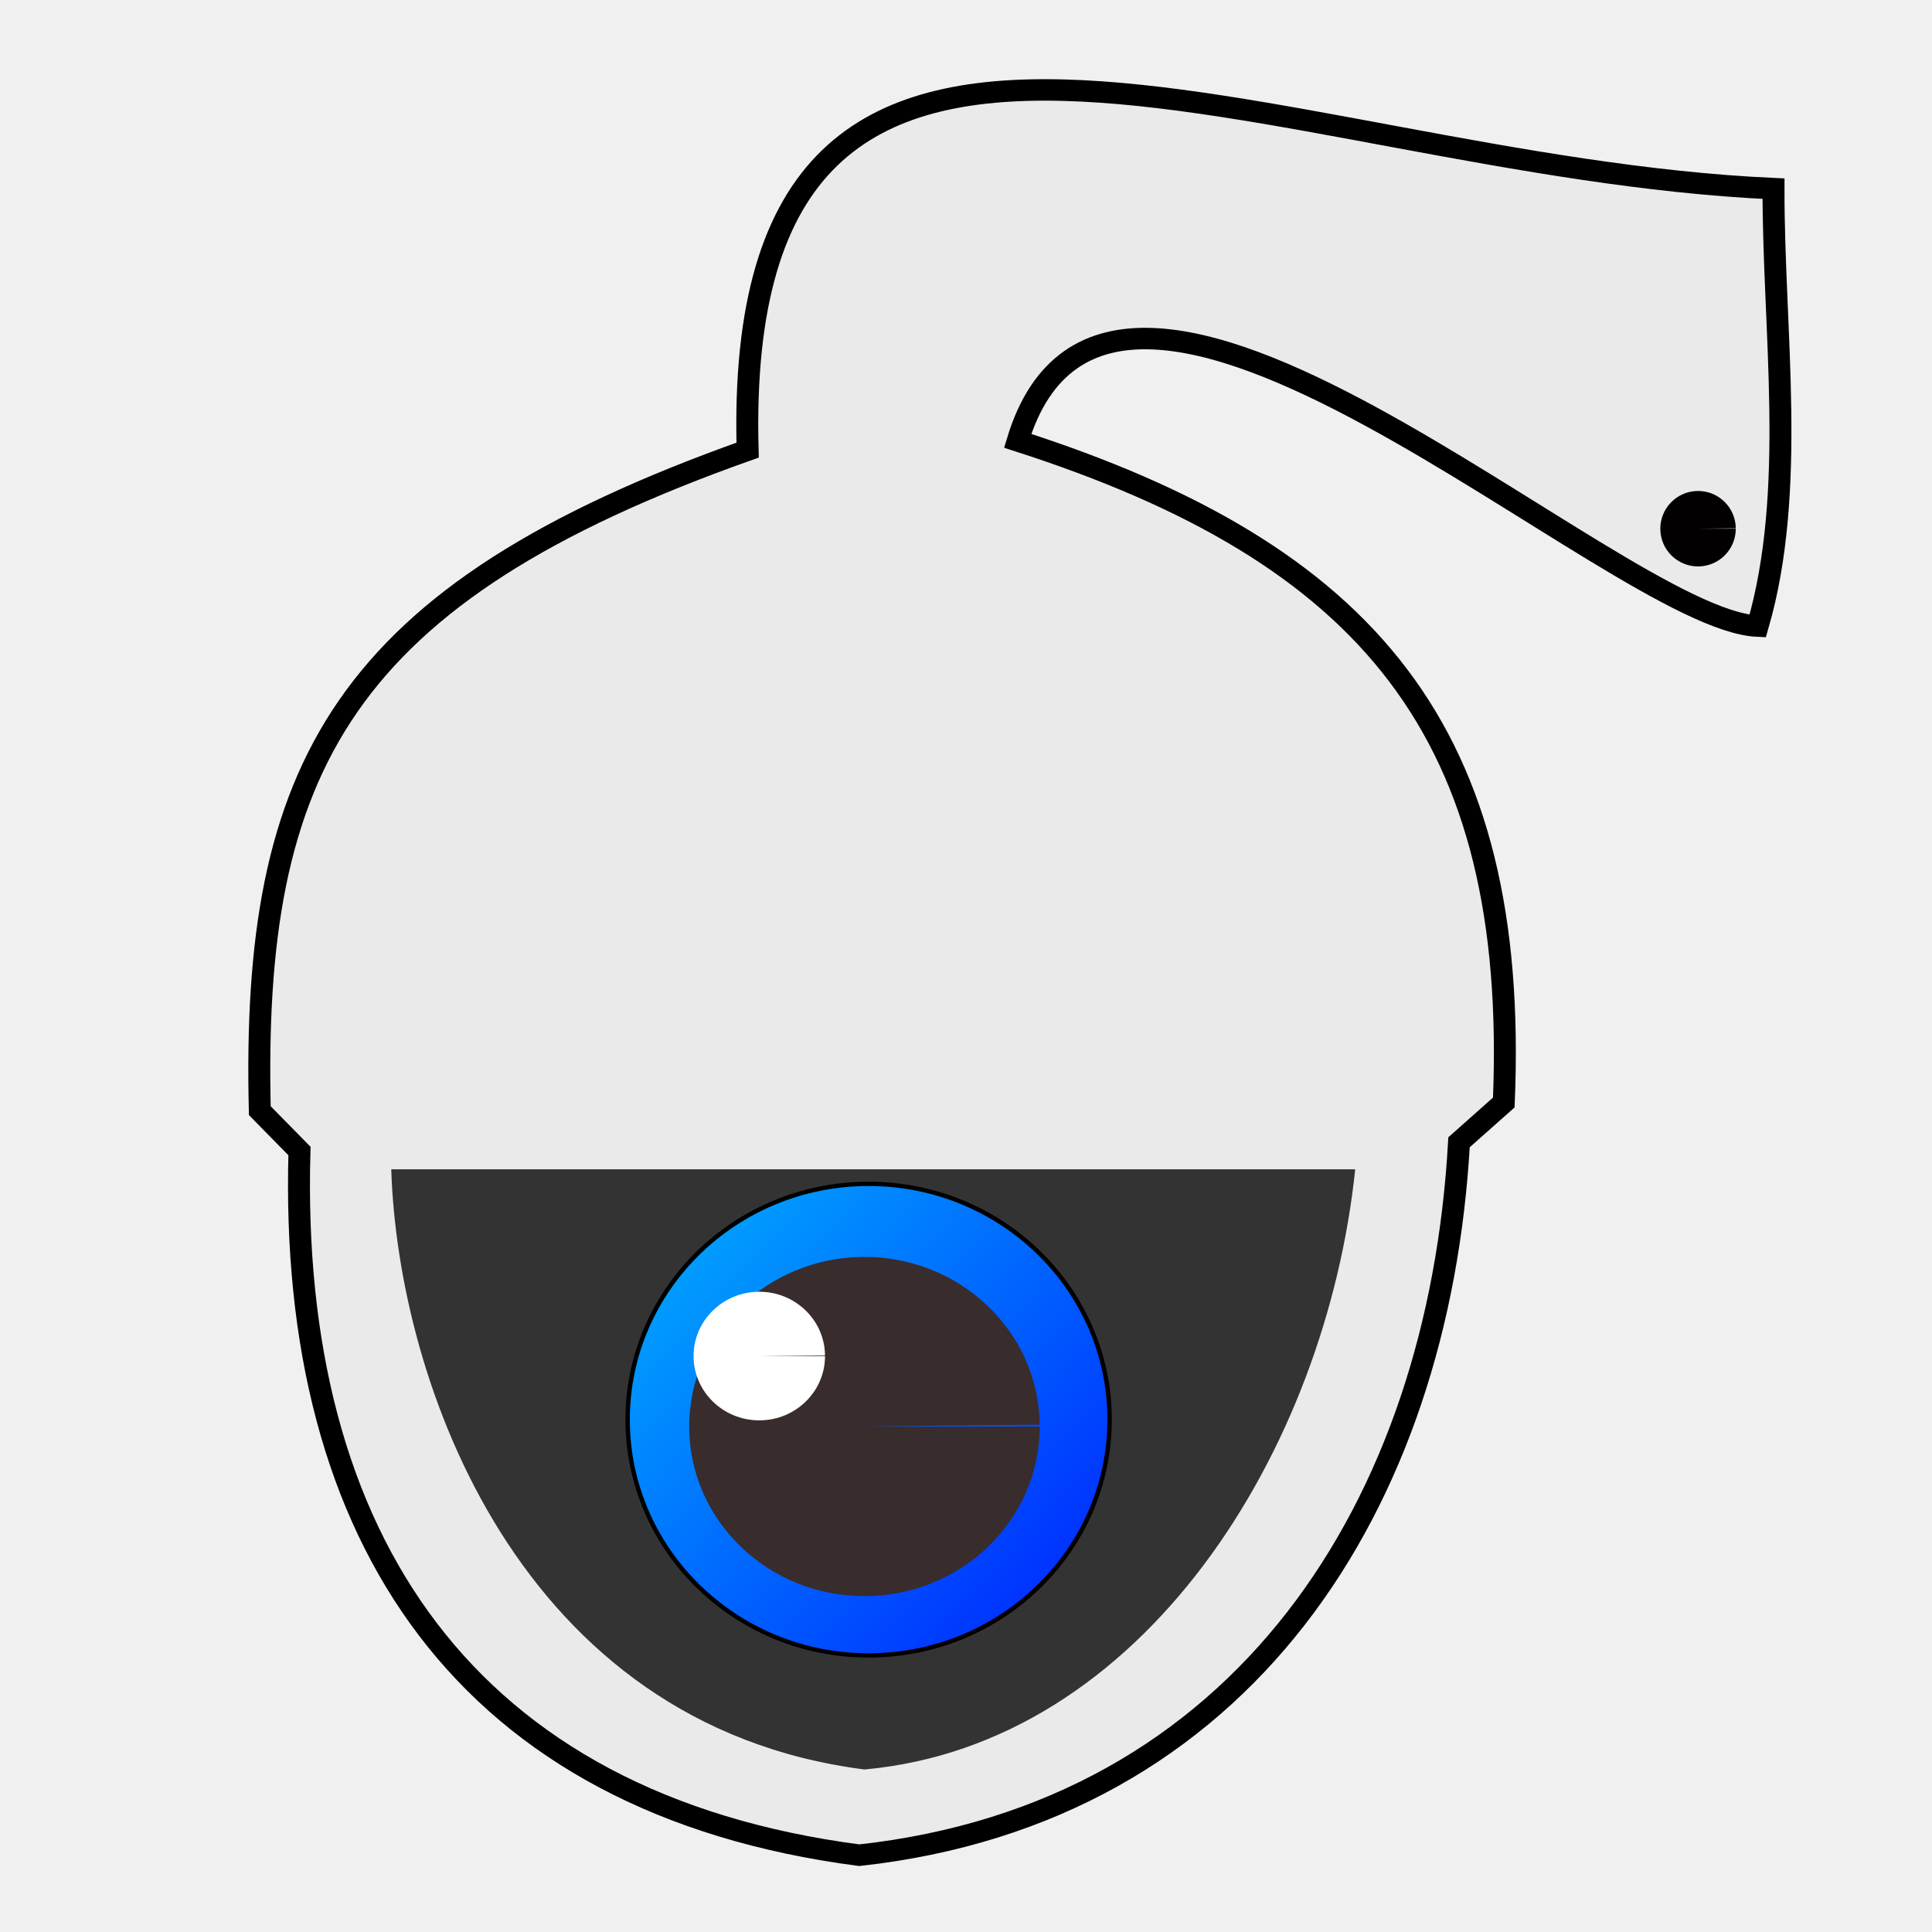
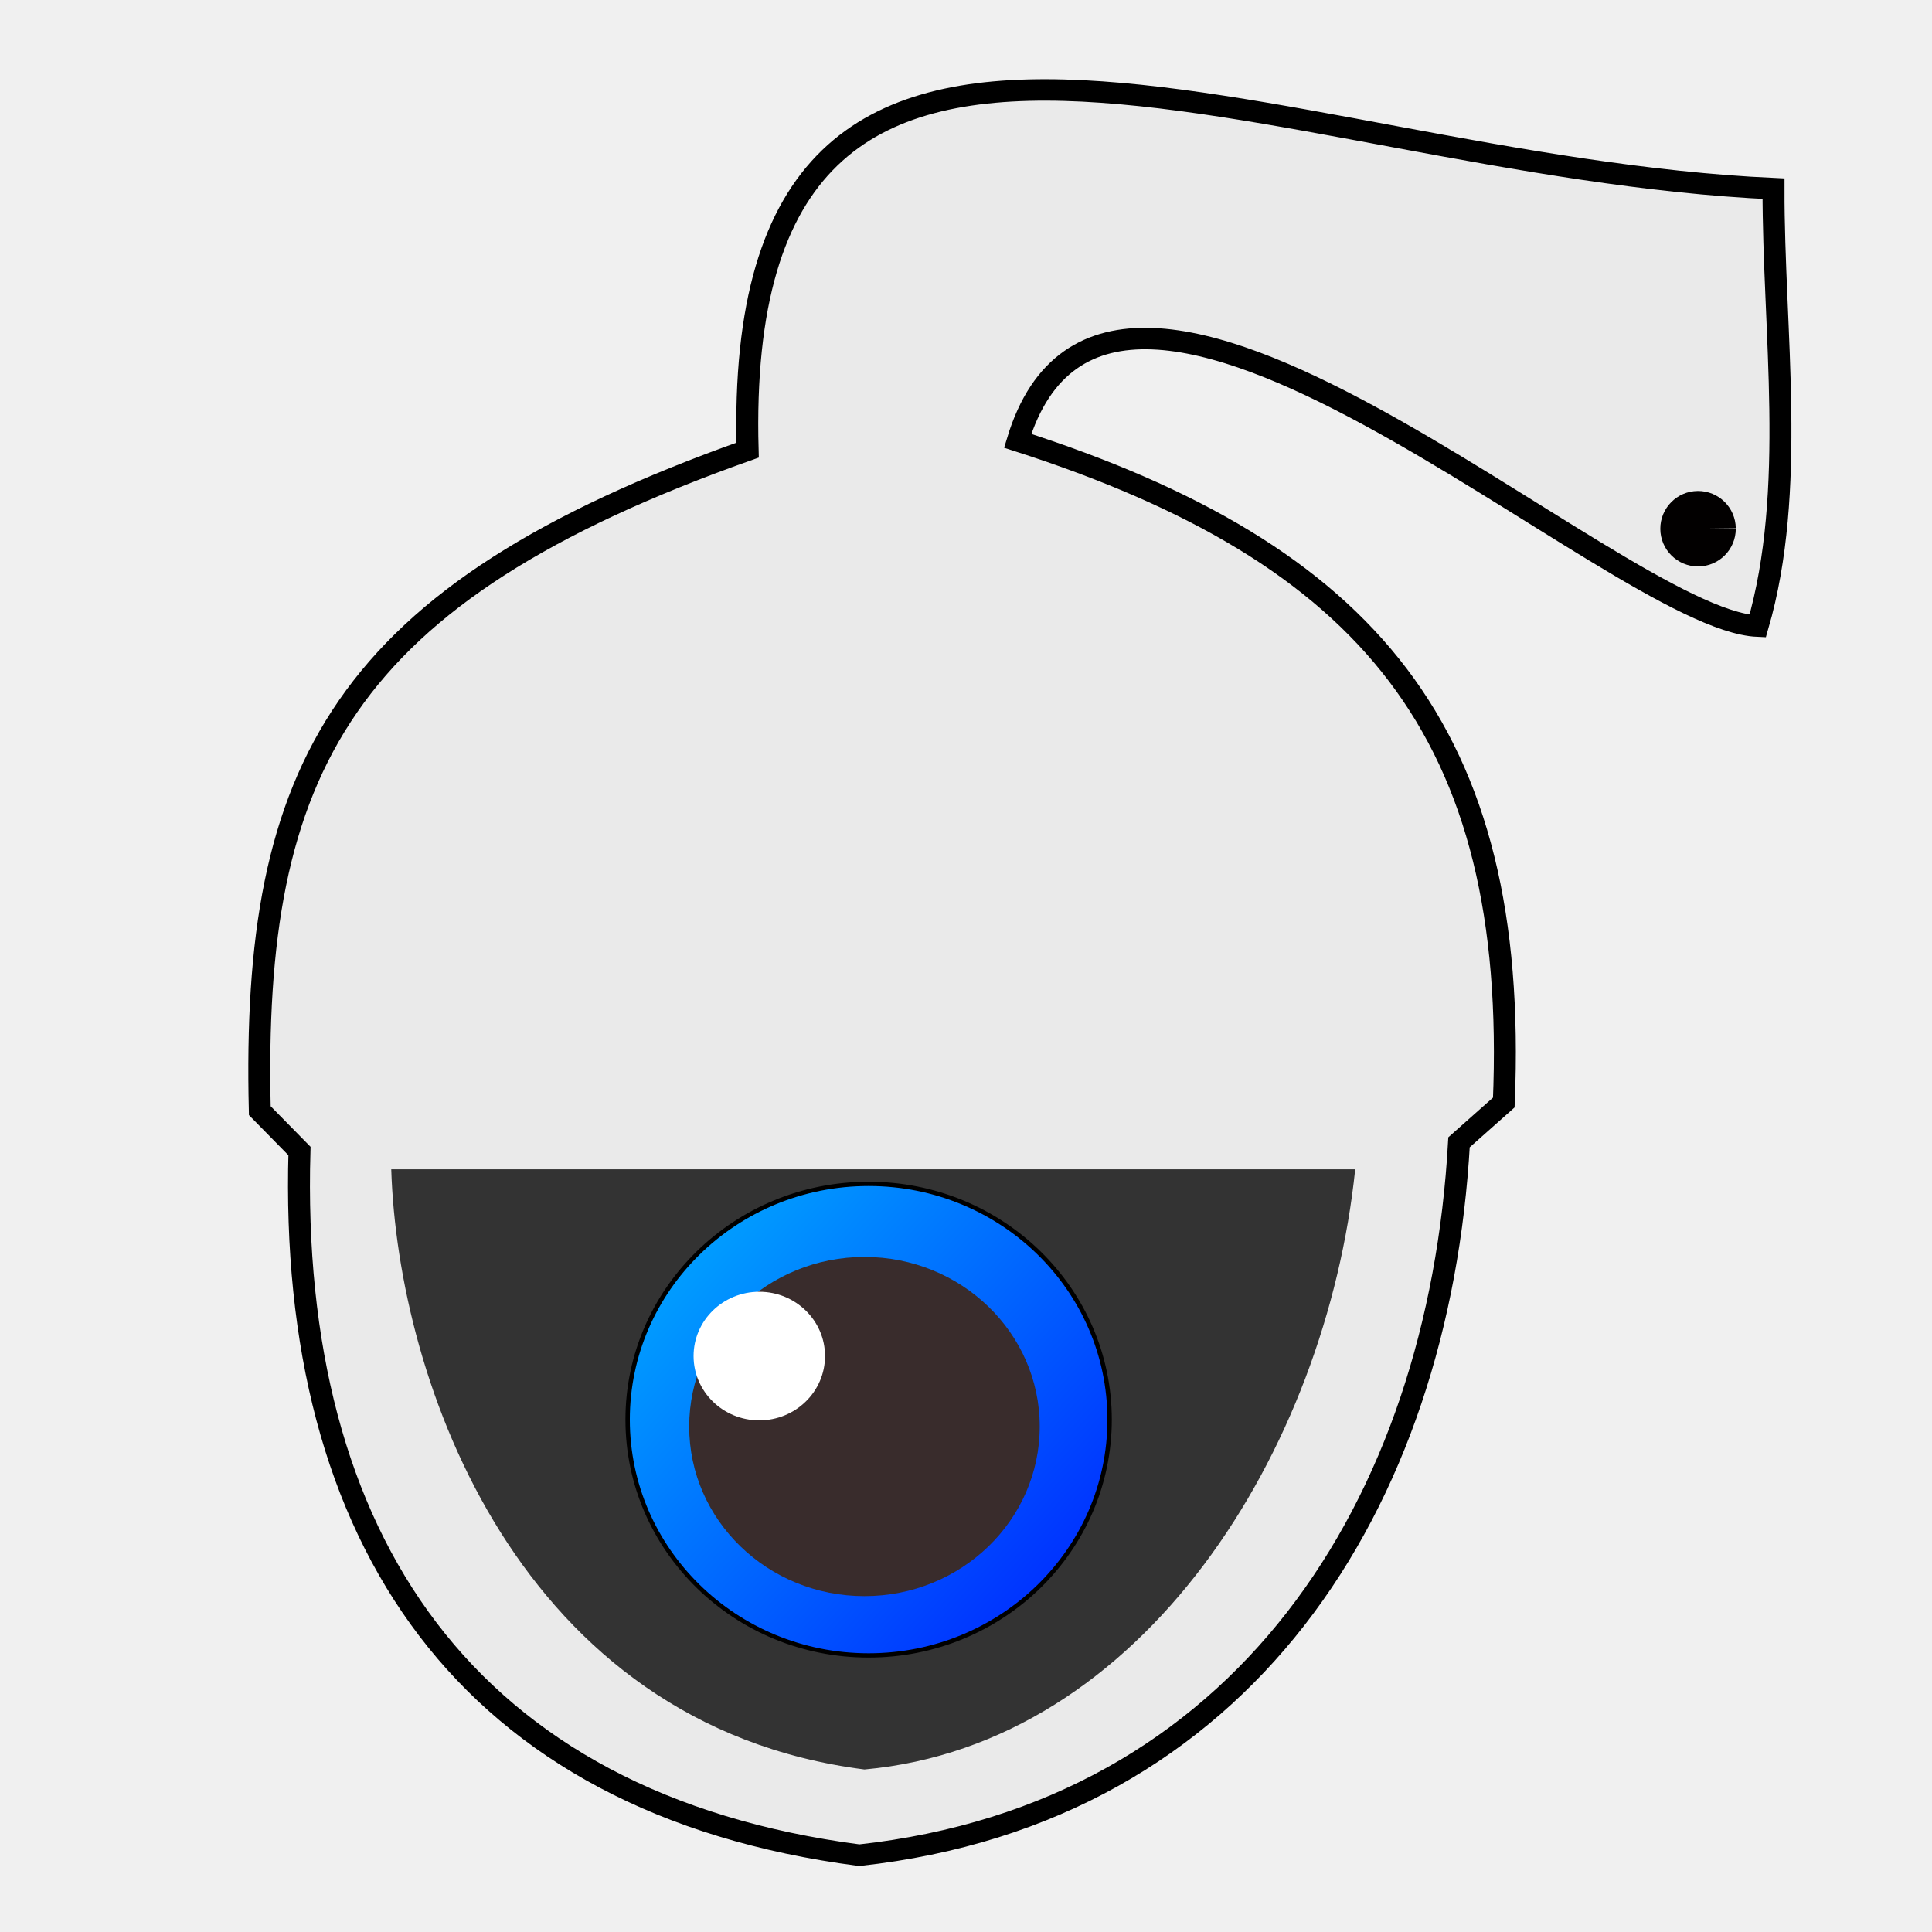
<svg xmlns="http://www.w3.org/2000/svg" xmlns:ns1="http://www.openswatchbook.org/uri/2009/osb" xmlns:xlink="http://www.w3.org/1999/xlink" width="512.0px" height="512.0px" viewBox="0 0 512.0 512.0" version="1.1" id="SVGRoot">
  <defs id="defs170">
    <linearGradient id="linearGradient3796">
      <stop style="stop-color:#002bff;stop-opacity:1;" offset="0" id="stop3792" />
      <stop style="stop-color:#009eff;stop-opacity:1" offset="1" id="stop3794" />
    </linearGradient>
    <linearGradient id="linearGradient1803" ns1:paint="solid">
      <stop style="stop-color:#000000;stop-opacity:1;" offset="0" id="stop1801" />
    </linearGradient>
    <linearGradient xlink:href="#linearGradient3796" id="linearGradient3798" x1="260" y1="440" x2="170" y2="360" gradientUnits="userSpaceOnUse" gradientTransform="translate(41.95083,-14.16828)" />
  </defs>
  <g id="layer1">
    <text xml:space="preserve" style="font-style:normal;font-weight:normal;font-size:40px;line-height:1.25;font-family:sans-serif;fill:#000000;fill-opacity:1;stroke:none" x="100" y="180" id="text234">
      <tspan id="tspan232" x="100" y="180" />
    </text>
    <g id="g857" transform="matrix(1.161167,0,0,1.136049,-93.713,-8.211175)">
      <path style="opacity:1;mix-blend-mode:normal;fill:#eaeaea;fill-opacity:1;fill-rule:evenodd;stroke:#000000;stroke-width:5.009px;stroke-linecap:butt;stroke-linejoin:miter;stroke-opacity:1" d="M 485.471,51.24 C 369.713,45.869 247.611,-24.977 251.336,112.227 158.528,145.889 138.117,186.519 140,266.315 l 9.053,9.417 C 146.508,366.231 187.2,428.045 276.816,440 364.525,430.132 409.084,358.248 413.696,273.691 l 10.217,-9.276 c 3.533,-86.333 -30.953,-128.086 -110.948,-154.354 21.361,-71.999 136.041,41.781 168.894,43.222 9.008,-31.695 3.544,-68.848 3.612,-102.043 z" id="path330" />
      <path style="fill:#333333;fill-opacity:1;stroke:none;stroke-width:4.745px;stroke-linecap:butt;stroke-linejoin:miter;stroke-opacity:1" d="M 170,280 H 390 C 383.34,345.441 341.721,414.094 278,420 199.084,409.675 171.528,329.574 170,280 Z" id="path3773" />
      <g id="g849" transform="translate(21.99878,-42.43912)">
        <circle style="opacity:1;fill:url(#linearGradient3798);fill-opacity:1;fill-rule:evenodd;stroke:#000000;stroke-opacity:1" id="path3790" cx="256.951" cy="380.832" r="55" />
-         <path style="opacity:1;fill:#392c2c;fill-opacity:1;fill-rule:evenodd;stroke:none;stroke-width:1.591;stroke-opacity:1" id="path3802" d="m 296.002,382.439 a 40.001,39.561 0 0 1 -39.89,39.561 40.001,39.561 0 0 1 -40.112,-39.341 40.001,39.561 0 0 1 39.668,-39.779 40.001,39.561 0 0 1 40.332,39.12 l -39.999,0.439 z" />
-         <path style="opacity:1;fill:#ffffff;fill-opacity:1;fill-rule:evenodd;stroke:none;stroke-width:1.225;stroke-opacity:1" id="path3804" d="m 247,366 a 15,15 0 0 1 -14.959,15 15,15 0 0 1 -15.042,-14.917 15,15 0 0 1 14.875,-15.083 15,15 0 0 1 15.124,14.833 L 232,366 Z" />
+         <ellipse style="opacity:1;fill:#392c2c;fill-opacity:1;fill-rule:evenodd;stroke:none;stroke-width:1.591;stroke-opacity:1" id="path3802" cx="256.001" cy="382.439" rx="40.001" ry="39.561" />
+         <ellipse style="opacity:1;fill:#ffffff;fill-opacity:1;fill-rule:evenodd;stroke:none;stroke-width:1.225;stroke-opacity:1" id="path3804" cx="232" cy="366" rx="15" ry="15" />
      </g>
    </g>
    <path style="opacity:1;fill:#020000;fill-opacity:1;fill-rule:evenodd;stroke:none;stroke-width:1.414;stroke-opacity:1" id="path3806" d="m 460.001,140.111 a 10,10 0 0 1 -9.972,10 10,10 0 0 1 -10.028,-9.944 10,10 0 0 1 9.917,-10.055 10,10 0 0 1 10.083,9.889 l -9.999,0.111 z" />
  </g>
</svg>
